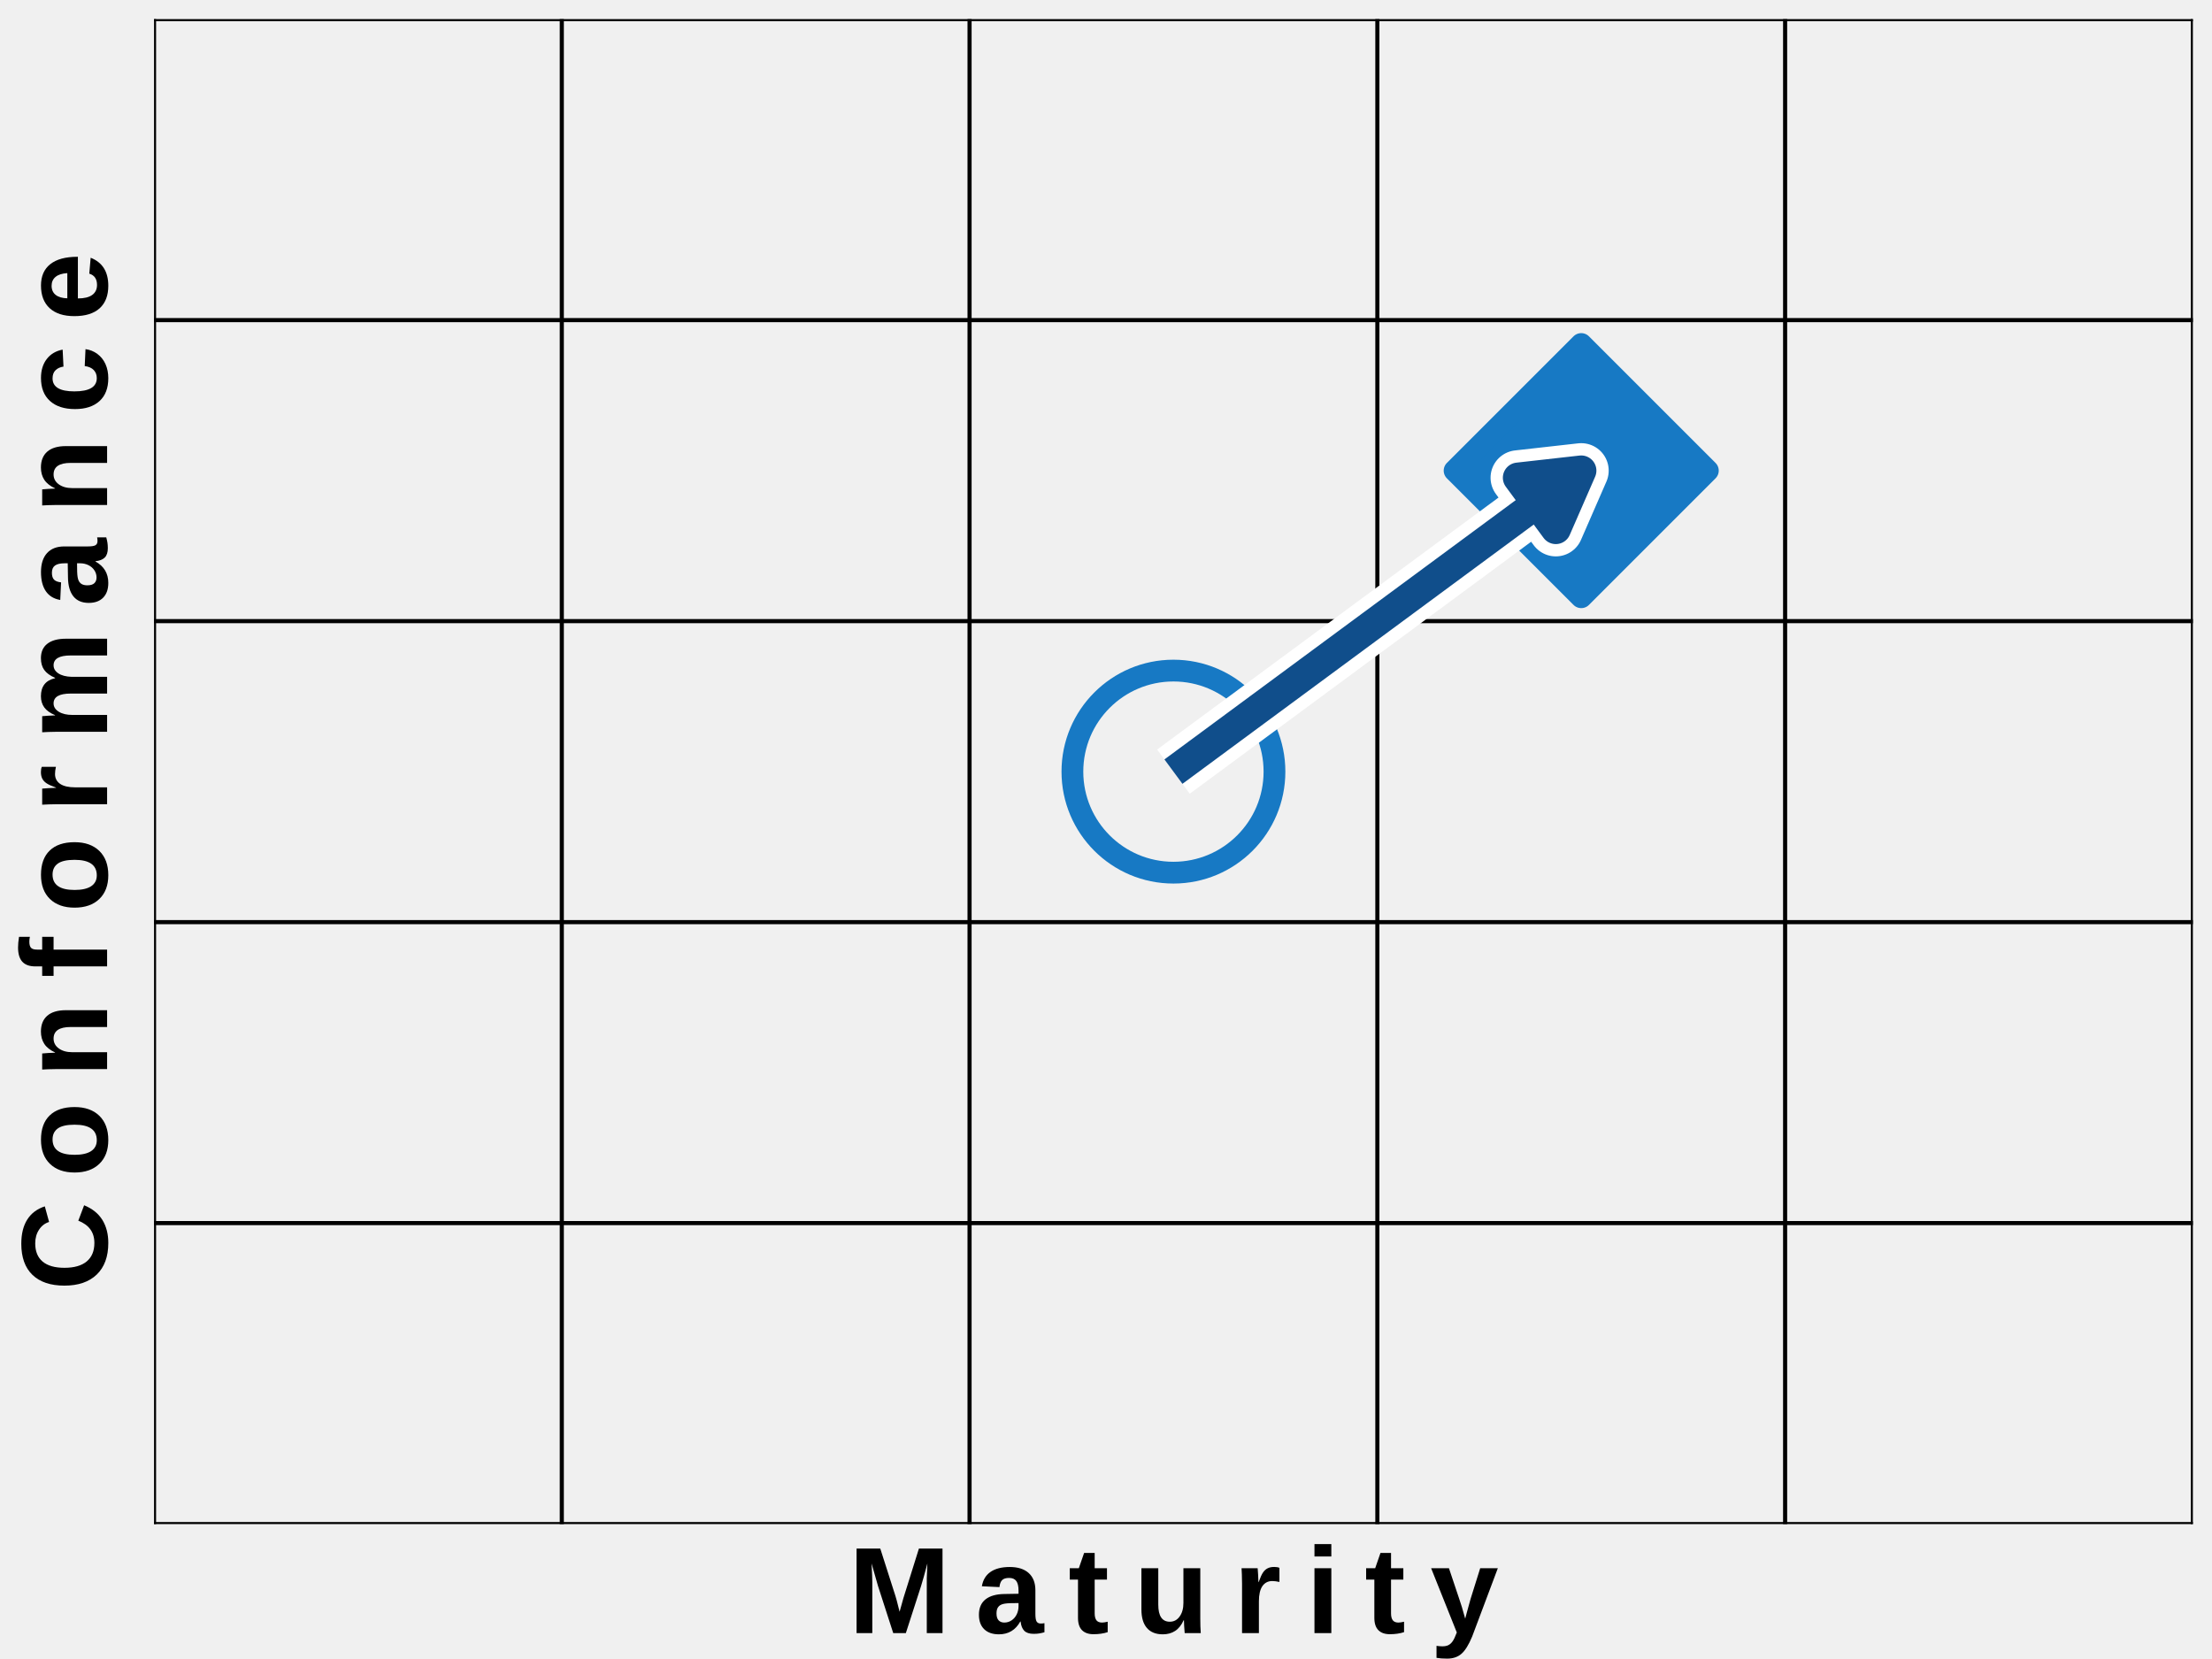
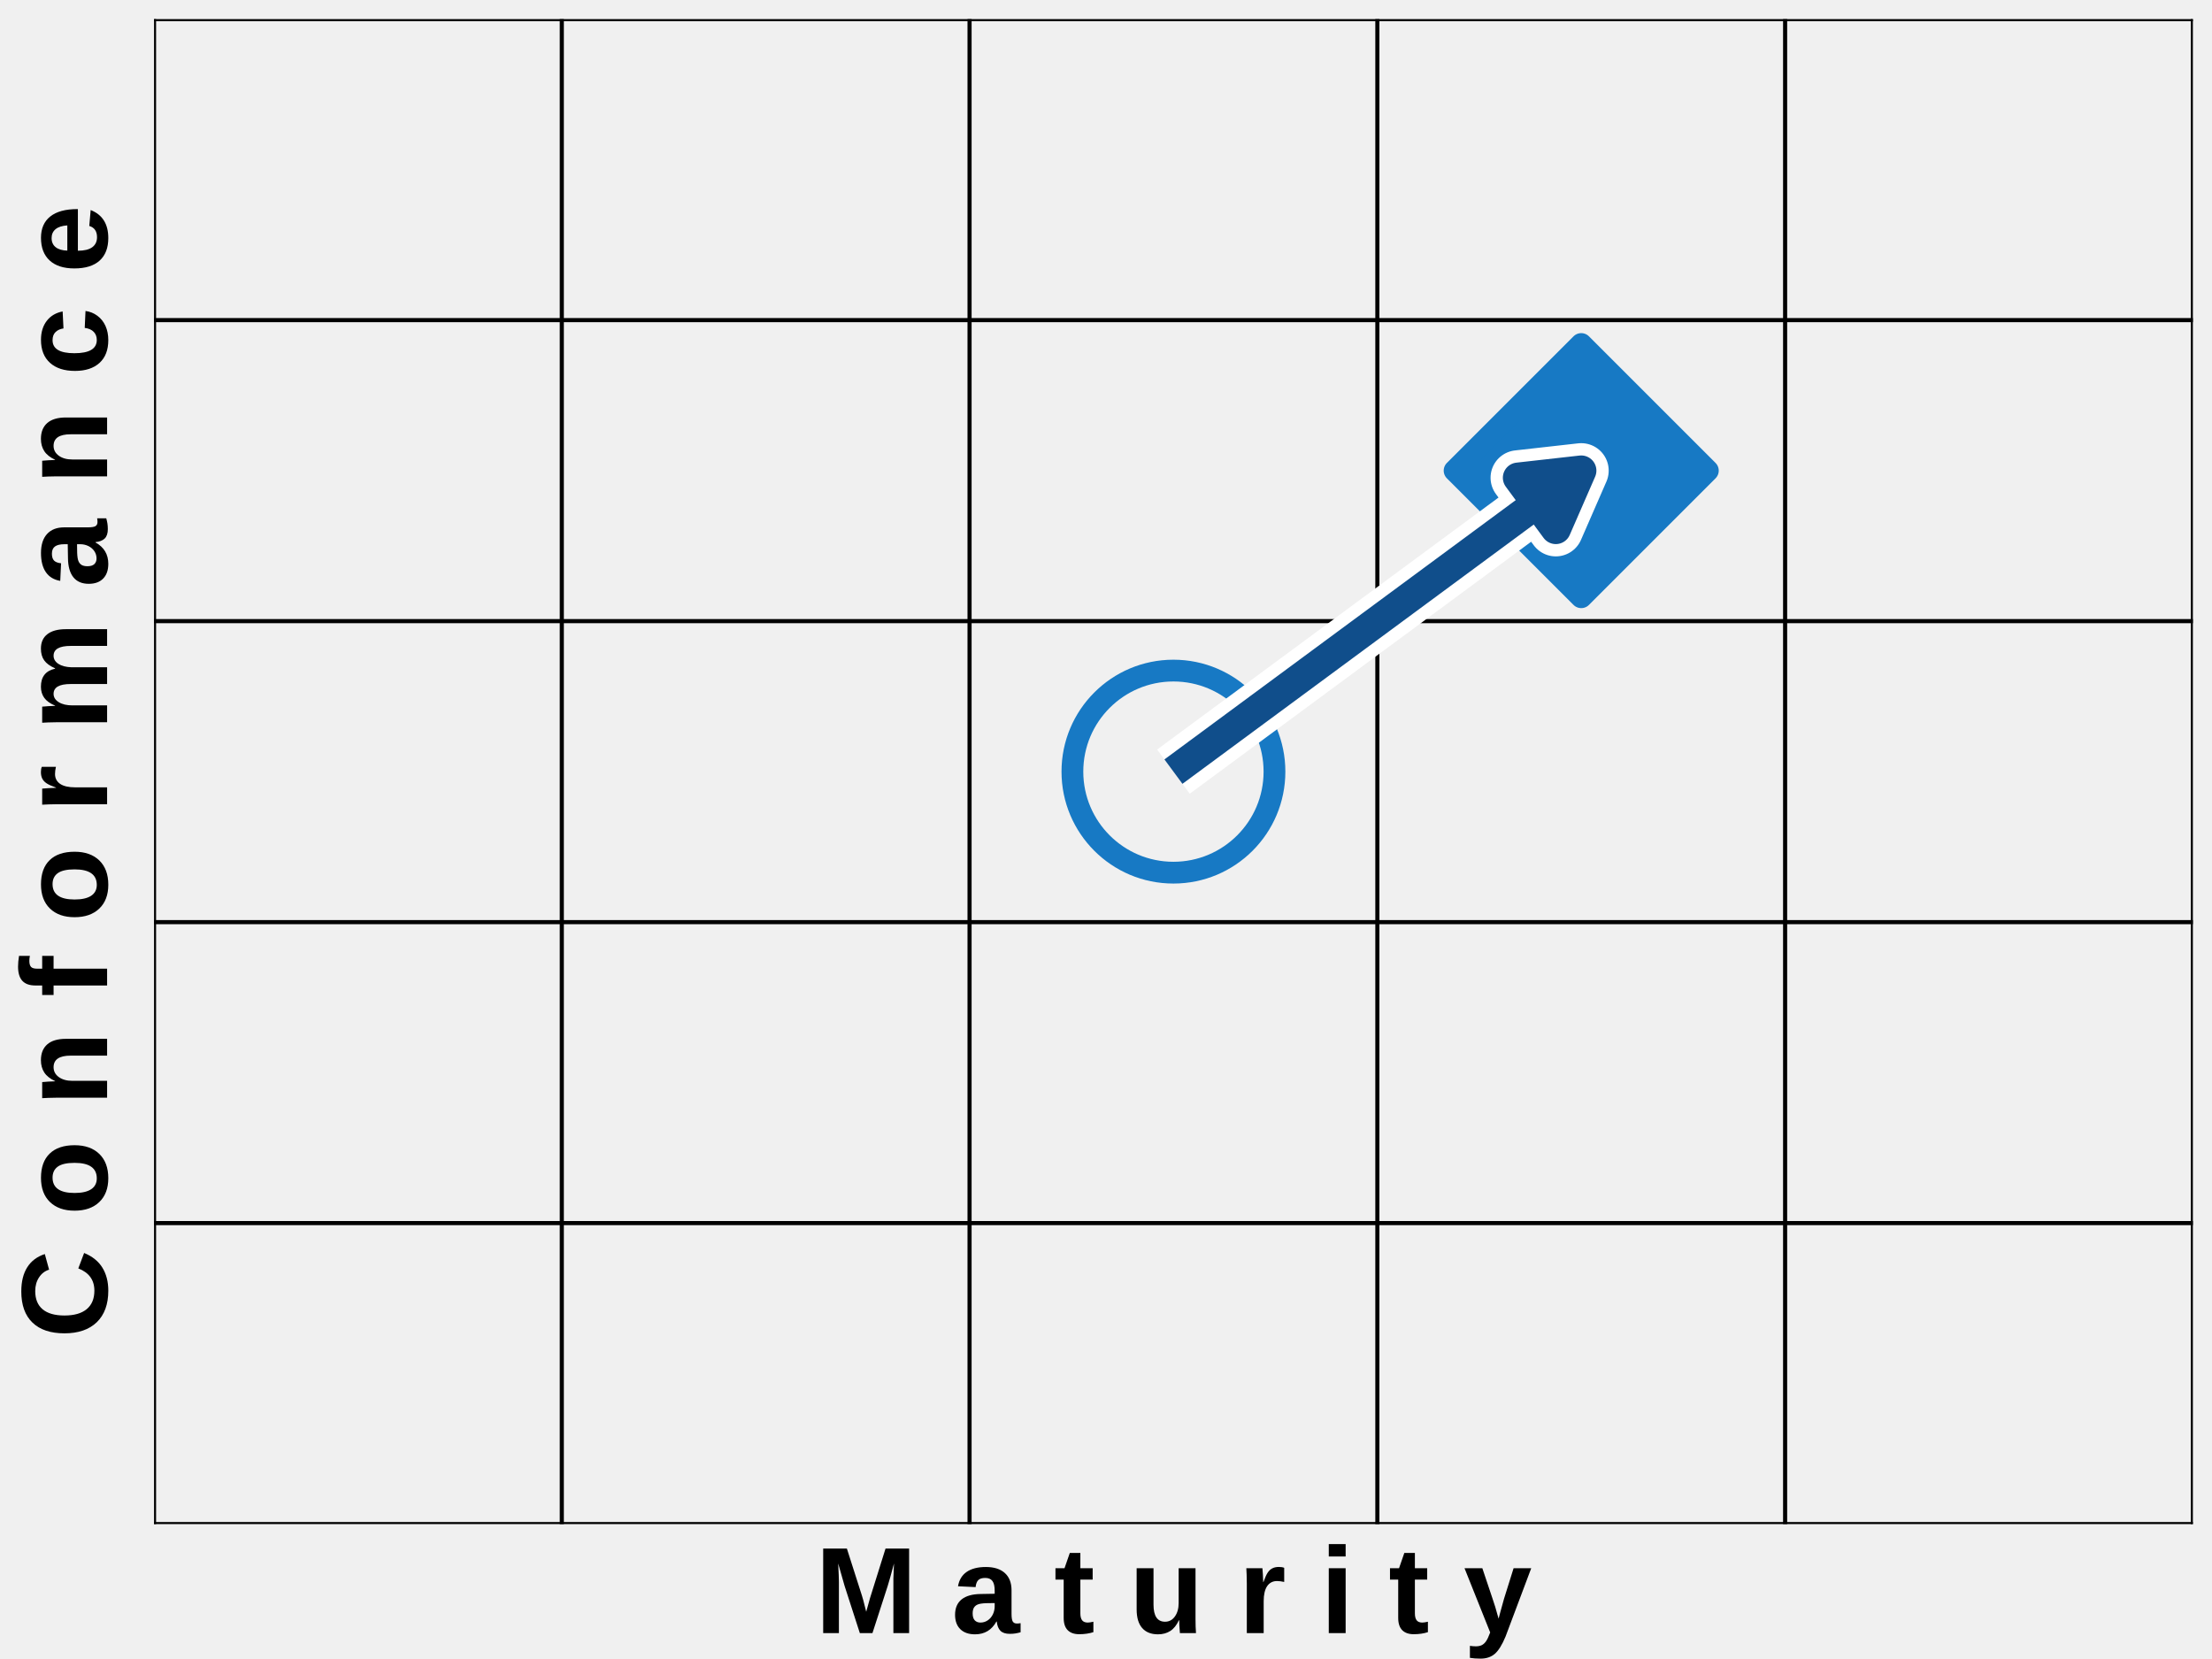
- <svg xmlns="http://www.w3.org/2000/svg" class="svglite" width="576.00pt" height="432.00pt" viewBox="0 0 576.00 432.00">
+ <svg xmlns="http://www.w3.org/2000/svg" width="768" height="576" class="svglite" viewBox="0 0 576 432">
  <defs>
-     <style type="text/css">
-     .svglite line, .svglite polyline, .svglite polygon, .svglite path, .svglite rect, .svglite circle {
-       fill: none;
-       stroke: #000000;
-       stroke-linecap: round;
-       stroke-linejoin: round;
-       stroke-miterlimit: 10.00;
-     }
-     .svglite text {
-       white-space: pre;
-     }
-   </style>
+     <style type="text/css">.svglite circle,.svglite line,.svglite polygon,.svglite rect{fill:none;stroke:#000;stroke-linecap:round;stroke-linejoin:round;stroke-miterlimit:10}.svglite text{white-space:pre}</style>
  </defs>
-   <rect width="100%" height="100%" style="stroke: none; fill: none;" />
+   <rect width="100%" height="100%" style="stroke:none;fill:none" />
  <defs>
    <clipPath id="cpMC4wMHw1NzYuMDB8MC4wMHw0MzIuMDA=">
-       <rect x="0.00" y="0.00" width="576.00" height="432.00" />
+       <rect width="576" height="432" x="0" y="0" />
    </clipPath>
  </defs>
-   <g clip-path="url(#cpMC4wMHw1NzYuMDB8MC4wMHw0MzIuMDA=)">
- </g>
  <defs>
    <clipPath id="cpNDAuMTF8NTcxLjAyfDQuOTh8Mzk2Ljg3">
-       <rect x="40.11" y="4.98" width="530.91" height="391.89" />
+       <rect width="530.91" height="391.89" x="40.11" y="4.98" />
    </clipPath>
  </defs>
  <g clip-path="url(#cpNDAuMTF8NTcxLjAyfDQuOTh8Mzk2Ljg3)">
-     <circle cx="305.56" cy="200.93" r="26.31" style="stroke-width: 5.67; stroke: #1779C4;" />
-     <polygon points="411.75,155.52 444.72,122.55 411.75,89.58 378.77,122.55 " style="stroke-width: 5.67; stroke: #1779C4; fill: #1779C4;" />
-     <line x1="40.11" y1="396.87" x2="40.11" y2="4.98" style="stroke-width: 1.07; stroke-linecap: butt;" />
-     <line x1="146.29" y1="396.87" x2="146.29" y2="4.98" style="stroke-width: 1.07; stroke-linecap: butt;" />
-     <line x1="252.47" y1="396.87" x2="252.47" y2="4.98" style="stroke-width: 1.07; stroke-linecap: butt;" />
-     <line x1="358.66" y1="396.87" x2="358.66" y2="4.98" style="stroke-width: 1.07; stroke-linecap: butt;" />
-     <line x1="464.84" y1="396.87" x2="464.84" y2="4.98" style="stroke-width: 1.07; stroke-linecap: butt;" />
-     <line x1="571.02" y1="396.87" x2="571.02" y2="4.98" style="stroke-width: 1.07; stroke-linecap: butt;" />
-     <line x1="40.11" y1="396.87" x2="571.02" y2="396.87" style="stroke-width: 1.07; stroke-linecap: butt;" />
-     <line x1="40.11" y1="318.49" x2="571.02" y2="318.49" style="stroke-width: 1.07; stroke-linecap: butt;" />
-     <line x1="40.11" y1="240.12" x2="571.02" y2="240.12" style="stroke-width: 1.07; stroke-linecap: butt;" />
-     <line x1="40.11" y1="161.74" x2="571.02" y2="161.74" style="stroke-width: 1.07; stroke-linecap: butt;" />
-     <line x1="40.11" y1="83.36" x2="571.02" y2="83.36" style="stroke-width: 1.07; stroke-linecap: butt;" />
-     <line x1="40.11" y1="4.98" x2="571.02" y2="4.98" style="stroke-width: 1.07; stroke-linecap: butt;" />
-     <line x1="305.56" y1="200.93" x2="411.75" y2="122.55" style="stroke-width: 14.30; stroke: #FFFFFF; stroke-linecap: butt;" />
-     <polygon points="405.13,137.73 411.75,122.55 395.29,124.40 " style="stroke-width: 14.30; stroke: #FFFFFF; stroke-linecap: butt; fill: #FFFFFF;" />
-     <line x1="305.56" y1="200.93" x2="411.75" y2="122.55" style="stroke-width: 7.90; stroke: #104E8B; stroke-linecap: butt;" />
-     <polygon points="405.13,137.73 411.75,122.55 395.29,124.40 " style="stroke-width: 7.90; stroke: #104E8B; stroke-linecap: butt; fill: #104E8B;" />
+     <circle cx="305.56" cy="200.93" r="26.31" style="stroke-width:5.67;stroke:#1779c4" />
+     <polygon points="411.75 155.52 444.72 122.55 411.75 89.58 378.77 122.55" style="stroke-width:5.67;stroke:#1779c4;fill:#1779c4" />
+     <line x1="40.11" x2="40.11" y1="396.87" y2="4.98" style="stroke-width:1.07;stroke-linecap:butt" />
+     <line x1="146.29" x2="146.29" y1="396.87" y2="4.98" style="stroke-width:1.07;stroke-linecap:butt" />
+     <line x1="252.47" x2="252.47" y1="396.87" y2="4.98" style="stroke-width:1.07;stroke-linecap:butt" />
+     <line x1="358.66" x2="358.66" y1="396.87" y2="4.98" style="stroke-width:1.07;stroke-linecap:butt" />
+     <line x1="464.84" x2="464.84" y1="396.87" y2="4.98" style="stroke-width:1.07;stroke-linecap:butt" />
+     <line x1="571.02" x2="571.02" y1="396.87" y2="4.98" style="stroke-width:1.07;stroke-linecap:butt" />
+     <line x1="40.11" x2="571.02" y1="396.87" y2="396.87" style="stroke-width:1.07;stroke-linecap:butt" />
+     <line x1="40.11" x2="571.02" y1="318.49" y2="318.49" style="stroke-width:1.07;stroke-linecap:butt" />
+     <line x1="40.11" x2="571.02" y1="240.12" y2="240.12" style="stroke-width:1.07;stroke-linecap:butt" />
+     <line x1="40.11" x2="571.02" y1="161.74" y2="161.74" style="stroke-width:1.07;stroke-linecap:butt" />
+     <line x1="40.11" x2="571.02" y1="83.36" y2="83.36" style="stroke-width:1.07;stroke-linecap:butt" />
+     <line x1="40.11" x2="571.02" y1="4.98" y2="4.98" style="stroke-width:1.07;stroke-linecap:butt" />
+     <line x1="305.56" x2="411.75" y1="200.93" y2="122.55" style="stroke-width:14.3;stroke:#fff;stroke-linecap:butt" />
+     <polygon points="405.13 137.73 411.75 122.55 395.29 124.4" style="stroke-width:14.3;stroke:#fff;stroke-linecap:butt;fill:#fff" />
+     <line x1="305.56" x2="411.75" y1="200.93" y2="122.55" style="stroke-width:7.9;stroke:#104e8b;stroke-linecap:butt" />
+     <polygon points="405.13 137.73 411.75 122.55 395.29 124.4" style="stroke-width:7.9;stroke:#104e8b;stroke-linecap:butt;fill:#104e8b" />
  </g>
  <g clip-path="url(#cpMC4wMHw1NzYuMDB8MC4wMHw0MzIuMDA=)">
-     <text x="305.56" y="425.26" text-anchor="middle" style="font-size: 32.00px; font-weight: bold; font-family: &quot;Arial&quot;;" textLength="169.31px" lengthAdjust="spacingAndGlyphs">M a t u r i t y</text>
-     <text transform="translate(27.89,200.93) rotate(-90)" text-anchor="middle" style="font-size: 32.00px; font-weight: bold; font-family: &quot;Arial&quot;;" textLength="270.32px" lengthAdjust="spacingAndGlyphs">C o n f o r m a n c e</text>
+     <text x="305.56" y="425.26" lengthAdjust="spacingAndGlyphs" text-anchor="middle" textLength="169.31" style="font-size:32px;font-weight:700;font-family:&quot;Arial&quot;">M a t u r i t y</text>
+     <text style="font-size:32px;font-weight:700;font-family:&quot;Arial&quot;" lengthAdjust="spacingAndGlyphs" text-anchor="middle" textLength="270.32" transform="translate(27.89,200.93) rotate(-90)">C o n f o r m a n c e</text>
  </g>
</svg>
